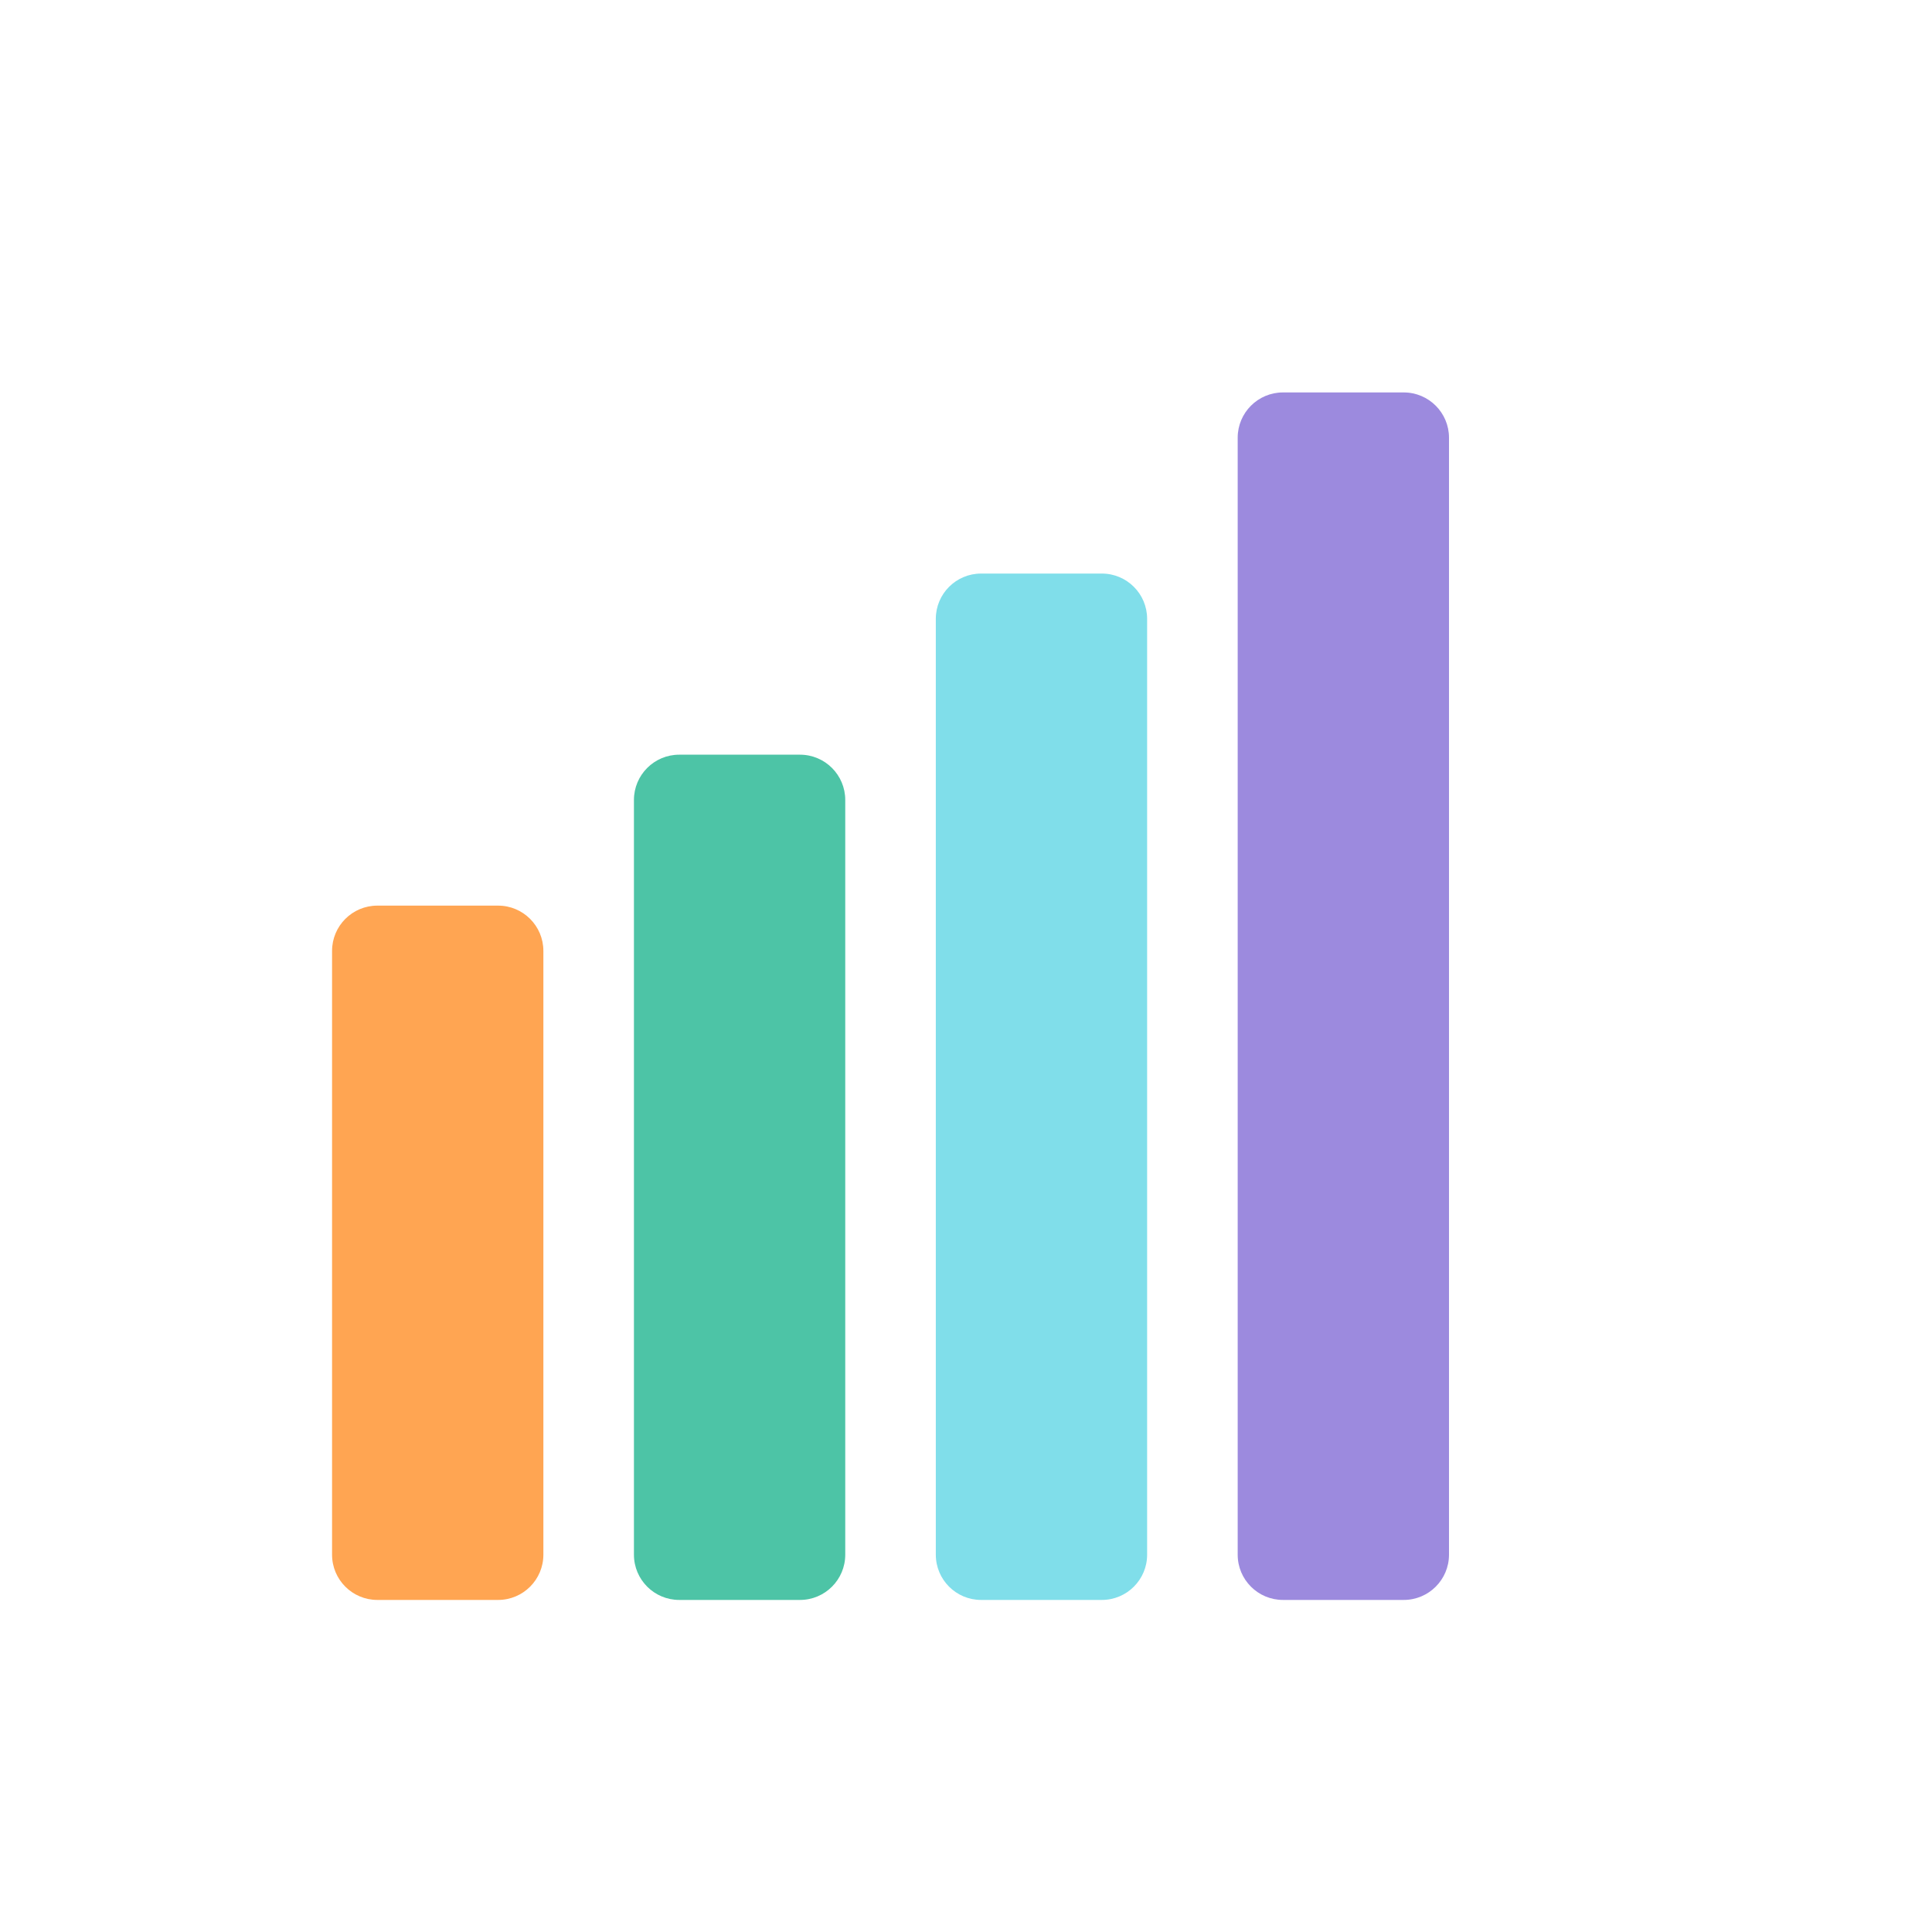
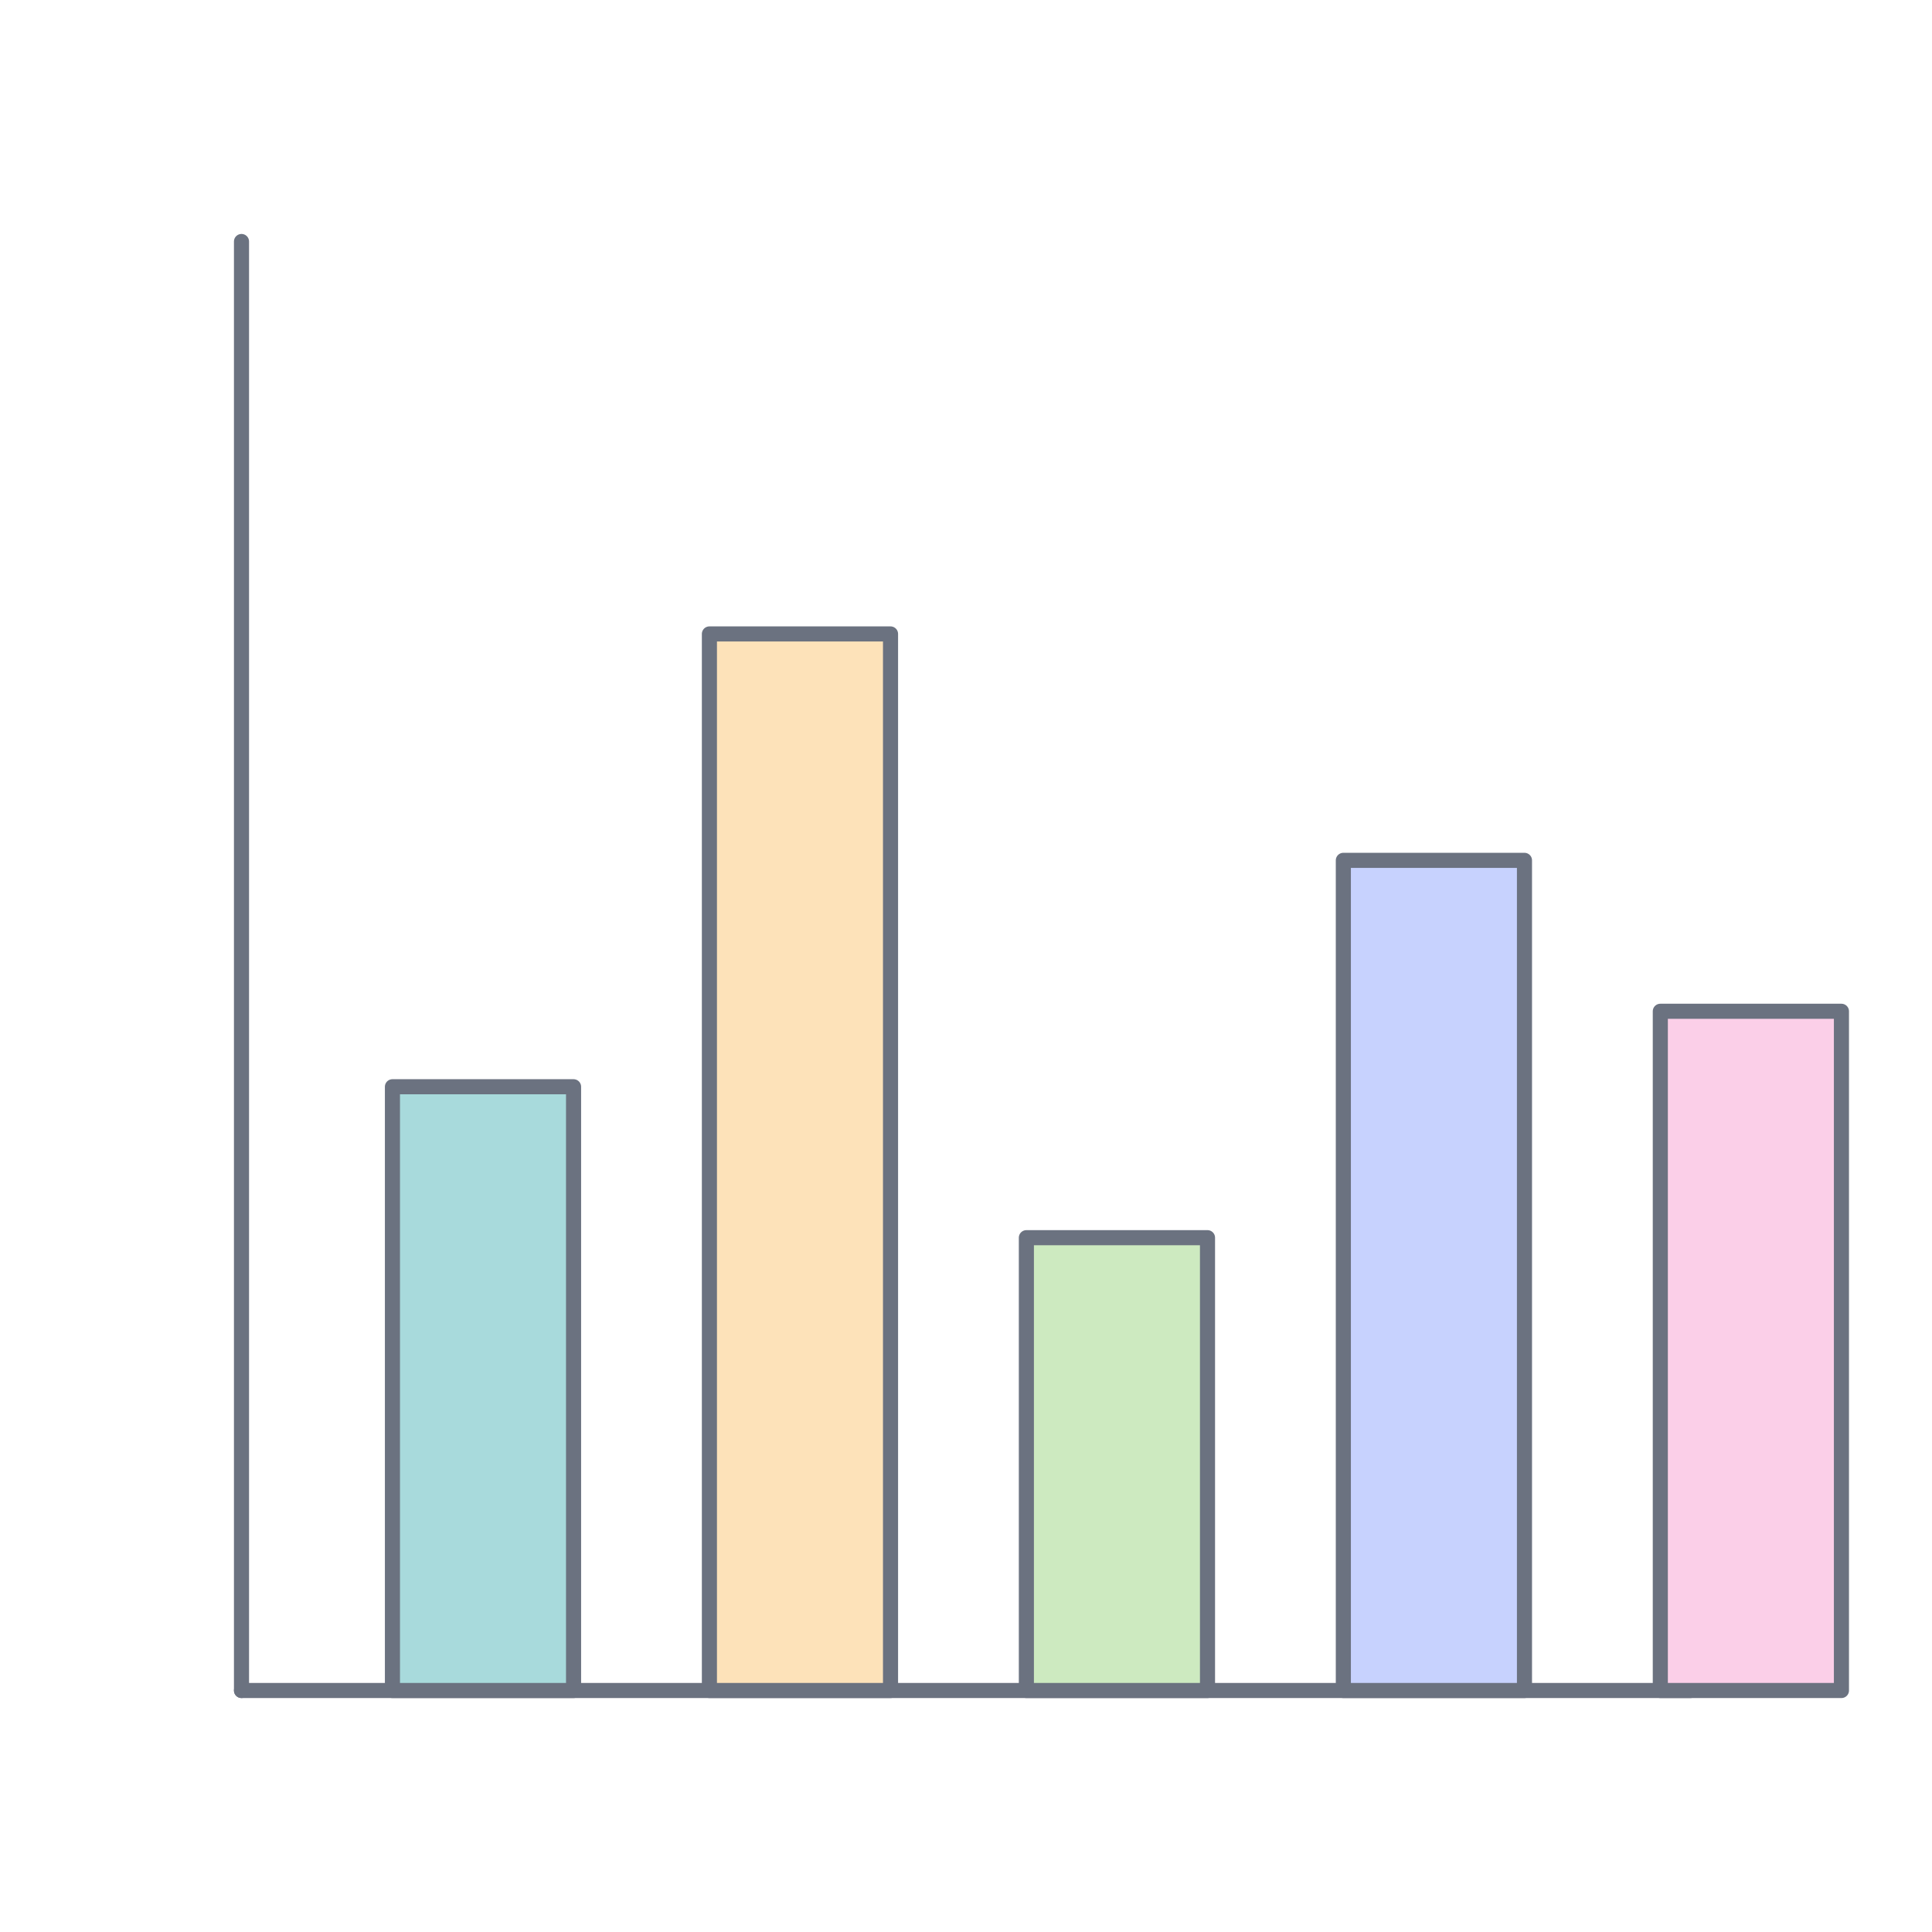
- <svg xmlns="http://www.w3.org/2000/svg" viewBox="0 0 128 128">
-   <rect x="22" y="60" width="14" height="46" rx="3" fill="#FFA552" />
-   <rect x="42" y="50" width="14" height="56" rx="3" fill="#4DC4A6" />
-   <rect x="62" y="38" width="14" height="68" rx="3" fill="#80DEEA" />
-   <rect x="82" y="26" width="14" height="80" rx="3" fill="#9C8ADE" />
+ <svg xmlns="http://www.w3.org/2000/svg" width="256" height="256" viewBox="0 0 256 256">
+   <g fill="none" stroke="#6b7280" stroke-width="2" stroke-linecap="round" stroke-linejoin="round">
+     <line x1="32" y1="224" x2="224" y2="224" />
+     <line x1="32" y1="32" x2="32" y2="224" />
+     <rect x="52" y="144" width="24" height="80" fill="#a8dadc" />
+     <rect x="94" y="84" width="24" height="140" fill="#fde2b9" />
+     <rect x="136" y="164" width="24" height="60" fill="#cdeac0" />
+     <rect x="178" y="114" width="24" height="110" fill="#c7d2fe" />
+     <rect x="220" y="134" width="24" height="90" fill="#fbcfe8" />
+   </g>
</svg>
